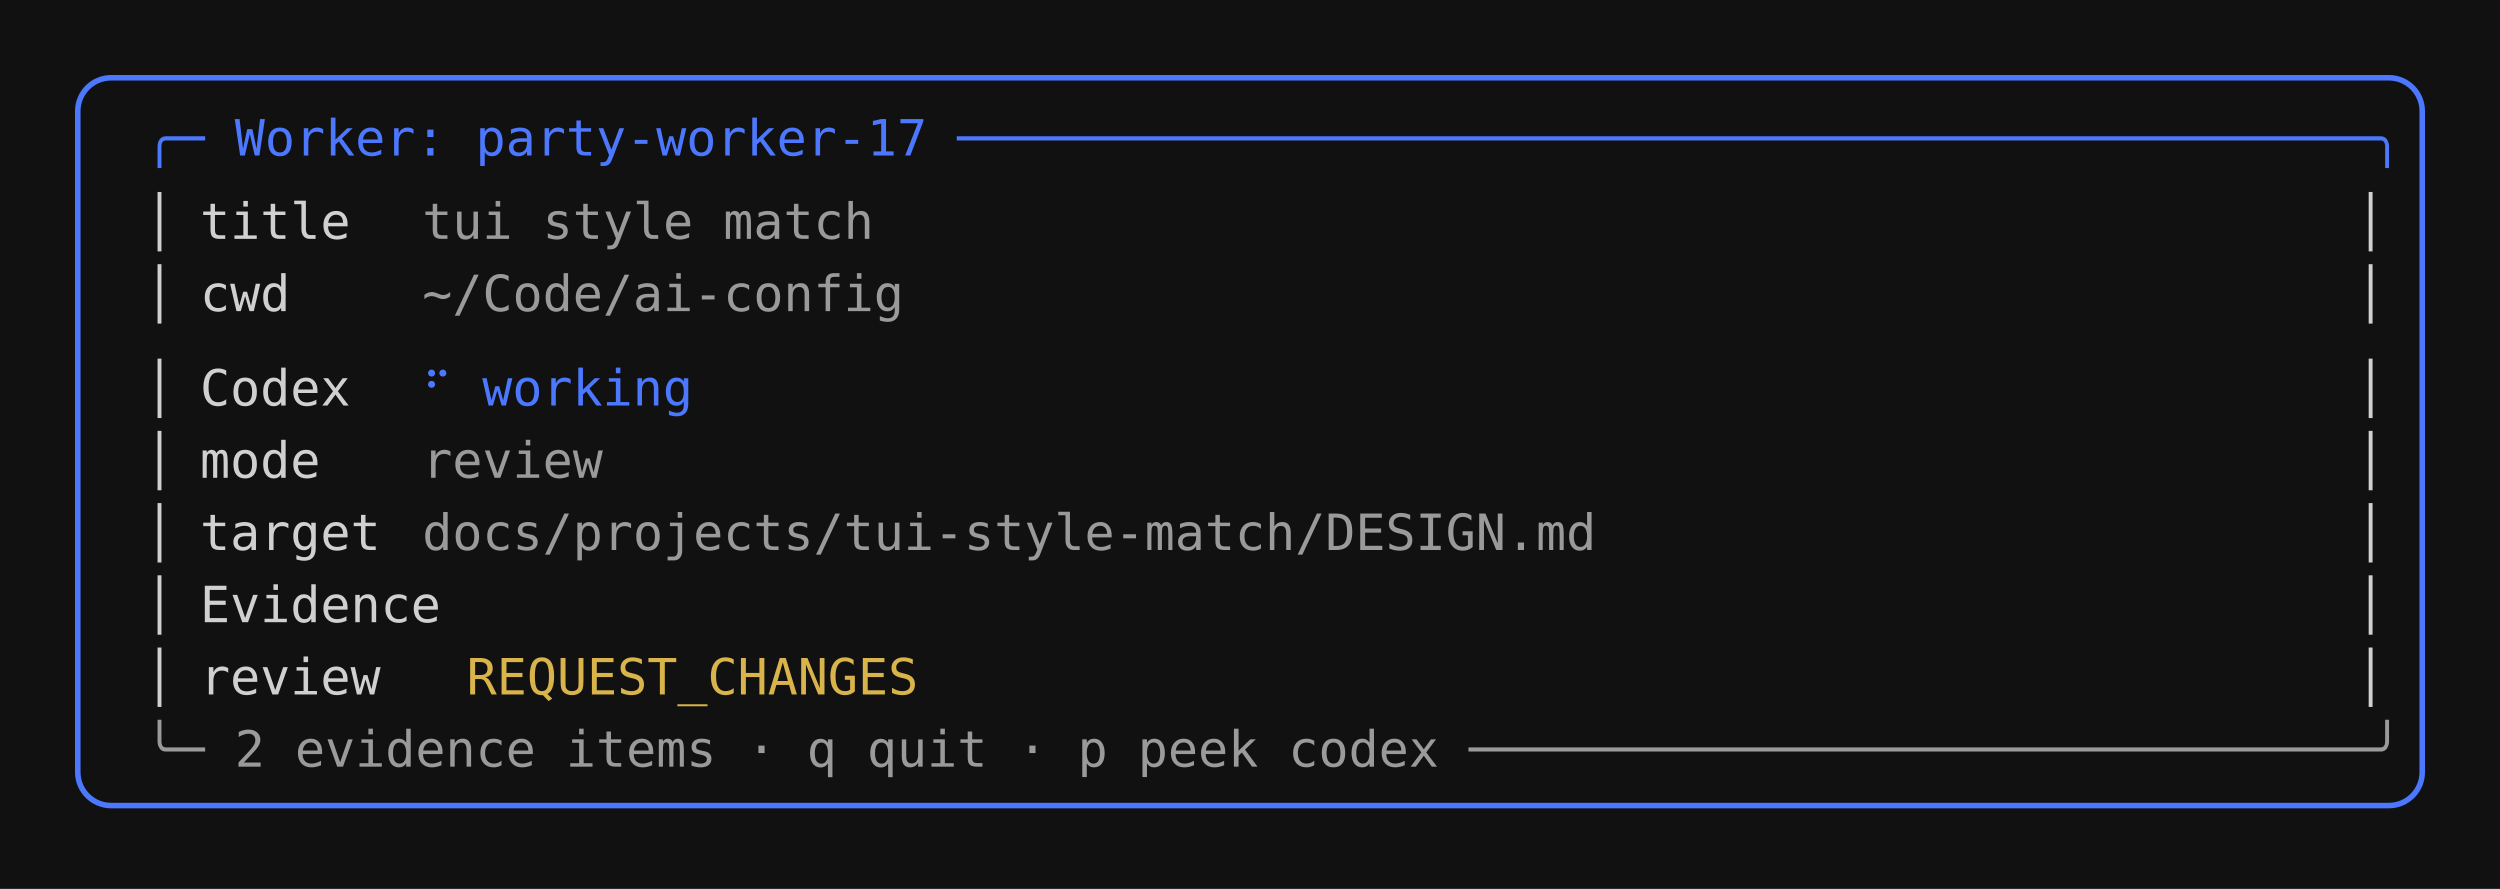
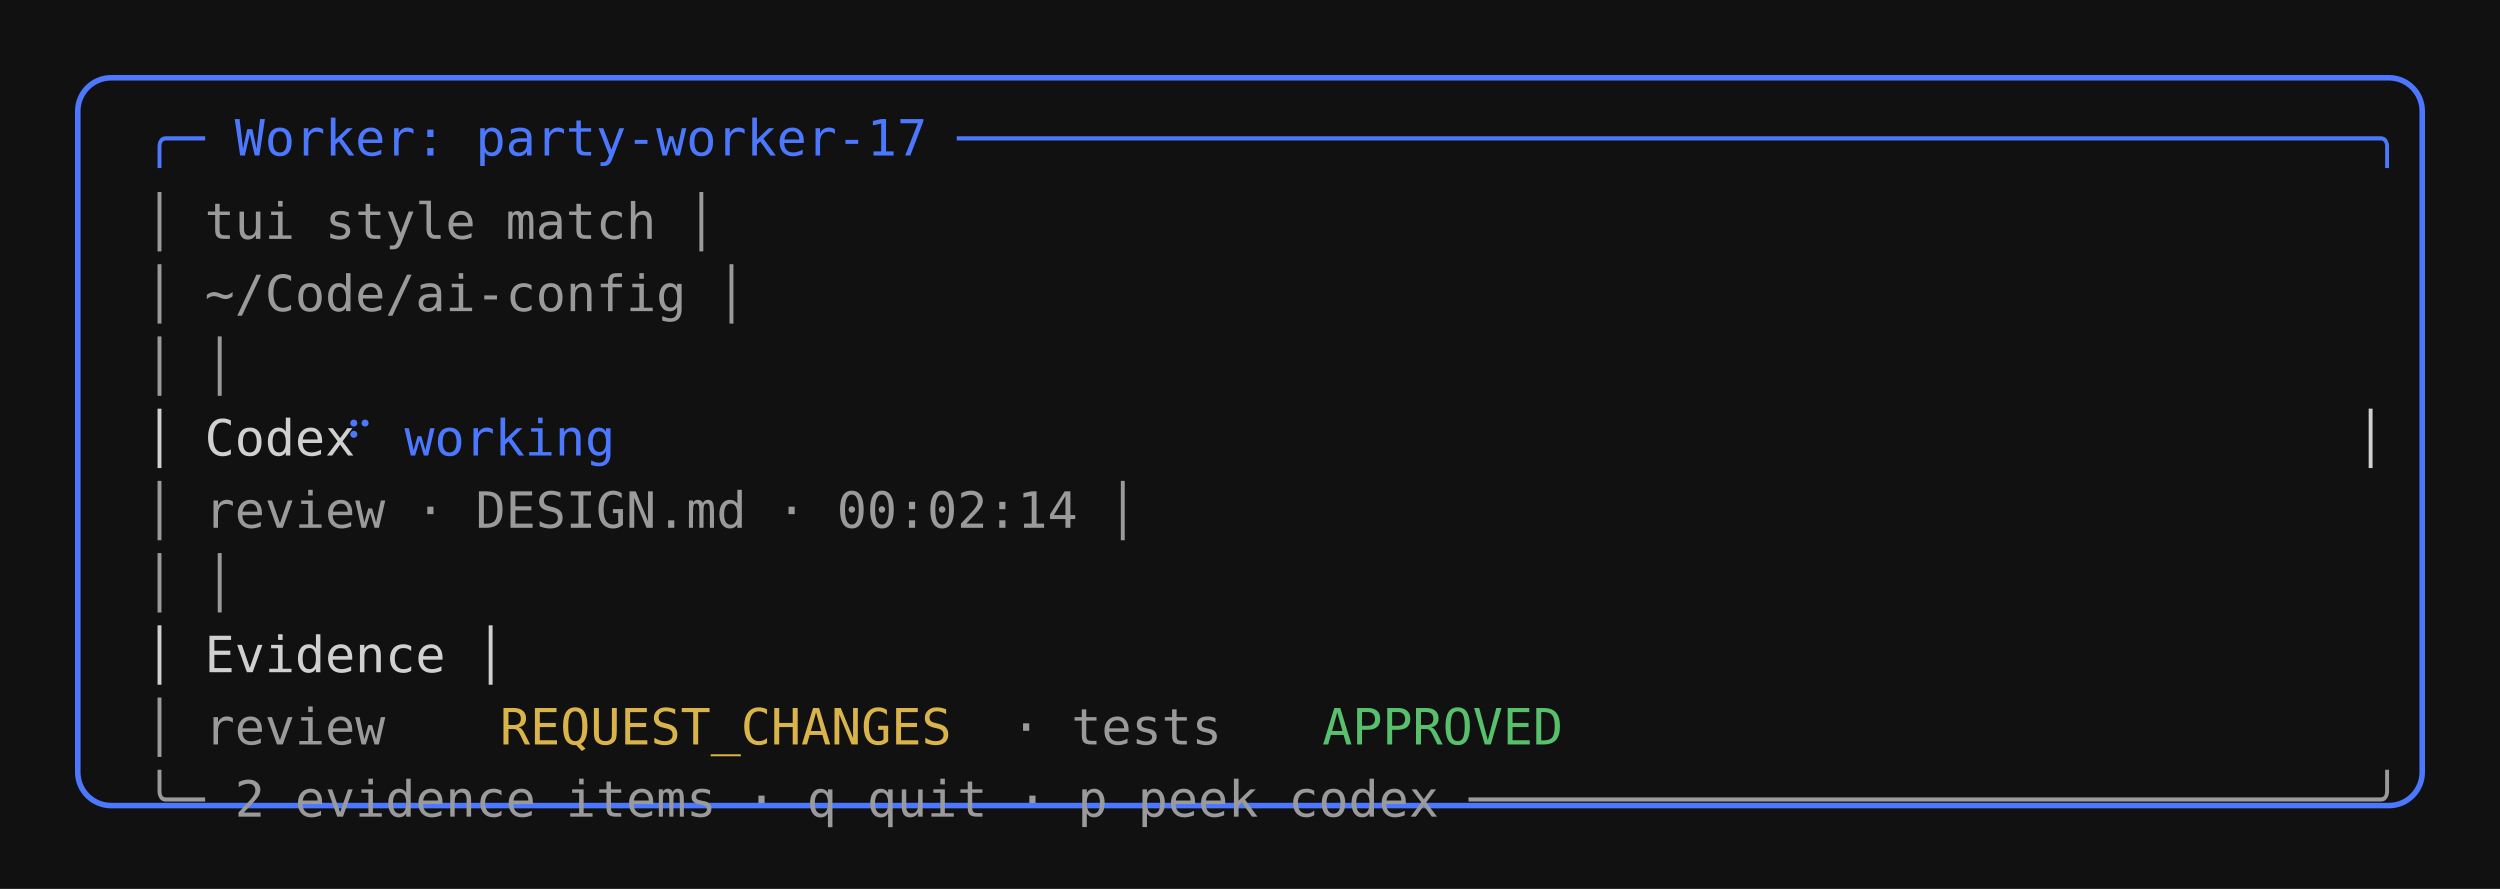
<svg xmlns="http://www.w3.org/2000/svg" width="900" height="320" viewBox="0 0 900 320" role="img" aria-labelledby="title desc">
  <rect width="900" height="320" fill="#111111" />
  <rect x="28" y="28" width="844" height="262" rx="12" ry="12" fill="none" stroke="#4c78ff" stroke-width="2" />
  <text x="52" y="56" font-family="Menlo, Monaco, monospace" font-size="18" fill="#4c78ff">╭─ Worker: party-worker-17 ───────────────────────────────────────────────╮</text>
-   <text x="52" y="86" font-family="Menlo, Monaco, monospace" font-size="18" fill="#d0d0d0">│</text>
-   <text x="72" y="86" font-family="Menlo, Monaco, monospace" font-size="18" fill="#d0d0d0">title</text>
-   <text x="152" y="86" font-family="Menlo, Monaco, monospace" font-size="18" fill="#9a9a9a">tui style match</text>
-   <text x="848" y="86" font-family="Menlo, Monaco, monospace" font-size="18" fill="#d0d0d0">│</text>
-   <text x="52" y="112" font-family="Menlo, Monaco, monospace" font-size="18" fill="#d0d0d0">│</text>
-   <text x="72" y="112" font-family="Menlo, Monaco, monospace" font-size="18" fill="#d0d0d0">cwd</text>
-   <text x="152" y="112" font-family="Menlo, Monaco, monospace" font-size="18" fill="#9a9a9a">~/Code/ai-config</text>
-   <text x="848" y="112" font-family="Menlo, Monaco, monospace" font-size="18" fill="#d0d0d0">│</text>
-   <text x="52" y="146" font-family="Menlo, Monaco, monospace" font-size="18" fill="#d0d0d0">│</text>
-   <text x="72" y="146" font-family="Menlo, Monaco, monospace" font-size="18" fill="#d0d0d0">Codex</text>
-   <text x="152" y="146" font-family="Menlo, Monaco, monospace" font-size="18" fill="#4c78ff">⠋ working</text>
-   <text x="848" y="146" font-family="Menlo, Monaco, monospace" font-size="18" fill="#d0d0d0">│</text>
-   <text x="52" y="172" font-family="Menlo, Monaco, monospace" font-size="18" fill="#d0d0d0">│</text>
-   <text x="72" y="172" font-family="Menlo, Monaco, monospace" font-size="18" fill="#d0d0d0">mode</text>
-   <text x="152" y="172" font-family="Menlo, Monaco, monospace" font-size="18" fill="#9a9a9a">review</text>
-   <text x="848" y="172" font-family="Menlo, Monaco, monospace" font-size="18" fill="#d0d0d0">│</text>
-   <text x="52" y="198" font-family="Menlo, Monaco, monospace" font-size="18" fill="#d0d0d0">│</text>
-   <text x="72" y="198" font-family="Menlo, Monaco, monospace" font-size="18" fill="#d0d0d0">target</text>
-   <text x="152" y="198" font-family="Menlo, Monaco, monospace" font-size="18" fill="#9a9a9a">docs/projects/tui-style-match/DESIGN.md</text>
-   <text x="848" y="198" font-family="Menlo, Monaco, monospace" font-size="18" fill="#d0d0d0">│</text>
-   <text x="52" y="224" font-family="Menlo, Monaco, monospace" font-size="18" fill="#d0d0d0">│</text>
-   <text x="72" y="224" font-family="Menlo, Monaco, monospace" font-size="18" fill="#d0d0d0">Evidence</text>
-   <text x="848" y="224" font-family="Menlo, Monaco, monospace" font-size="18" fill="#d0d0d0">│</text>
-   <text x="52" y="250" font-family="Menlo, Monaco, monospace" font-size="18" fill="#d0d0d0">│</text>
-   <text x="72" y="250" font-family="Menlo, Monaco, monospace" font-size="18" fill="#d0d0d0">review</text>
-   <text x="168" y="250" font-family="Menlo, Monaco, monospace" font-size="18" fill="#d9b44a">REQUEST_CHANGES</text>
-   <text x="848" y="250" font-family="Menlo, Monaco, monospace" font-size="18" fill="#d0d0d0">│</text>
-   <text x="52" y="276" font-family="Menlo, Monaco, monospace" font-size="18" fill="#9a9a9a">╰─ 2 evidence items · q quit · p peek codex ──────────────────────────────╯</text>
+   <text x="52" y="86" font-family="Menlo, Monaco, monospace" font-size="18" fill="#9a9a9a">│ tui style match                                                         │</text>
+   <text x="52" y="112" font-family="Menlo, Monaco, monospace" font-size="18" fill="#9a9a9a">│ ~/Code/ai-config                                                        │</text>
+   <text x="52" y="138" font-family="Menlo, Monaco, monospace" font-size="18" fill="#9a9a9a">│                                                                          │</text>
+   <text x="52" y="164" font-family="Menlo, Monaco, monospace" font-size="18" fill="#d0d0d0">│ Codex </text>
+   <text x="124" y="164" font-family="Menlo, Monaco, monospace" font-size="18" fill="#4c78ff">⠋ working</text>
+   <text x="848" y="164" font-family="Menlo, Monaco, monospace" font-size="18" fill="#d0d0d0">│</text>
+   <text x="52" y="190" font-family="Menlo, Monaco, monospace" font-size="18" fill="#9a9a9a">│   review · DESIGN.md · 00:02:14                                        │</text>
+   <text x="52" y="216" font-family="Menlo, Monaco, monospace" font-size="18" fill="#9a9a9a">│                                                                          │</text>
+   <text x="52" y="242" font-family="Menlo, Monaco, monospace" font-size="18" fill="#d0d0d0">│ Evidence                                                                 │</text>
+   <text x="52" y="268" font-family="Menlo, Monaco, monospace" font-size="18" fill="#9a9a9a">│   review  </text>
+   <text x="180" y="268" font-family="Menlo, Monaco, monospace" font-size="18" fill="#d9b44a">REQUEST_CHANGES</text>
+   <text x="364" y="268" font-family="Menlo, Monaco, monospace" font-size="18" fill="#9a9a9a"> · tests  </text>
+   <text x="476" y="268" font-family="Menlo, Monaco, monospace" font-size="18" fill="#58c06d">APPROVED</text>
+   <text x="52" y="294" font-family="Menlo, Monaco, monospace" font-size="18" fill="#9a9a9a">╰─ 2 evidence items · q quit · p peek codex ──────────────────────────────╯</text>
</svg>
